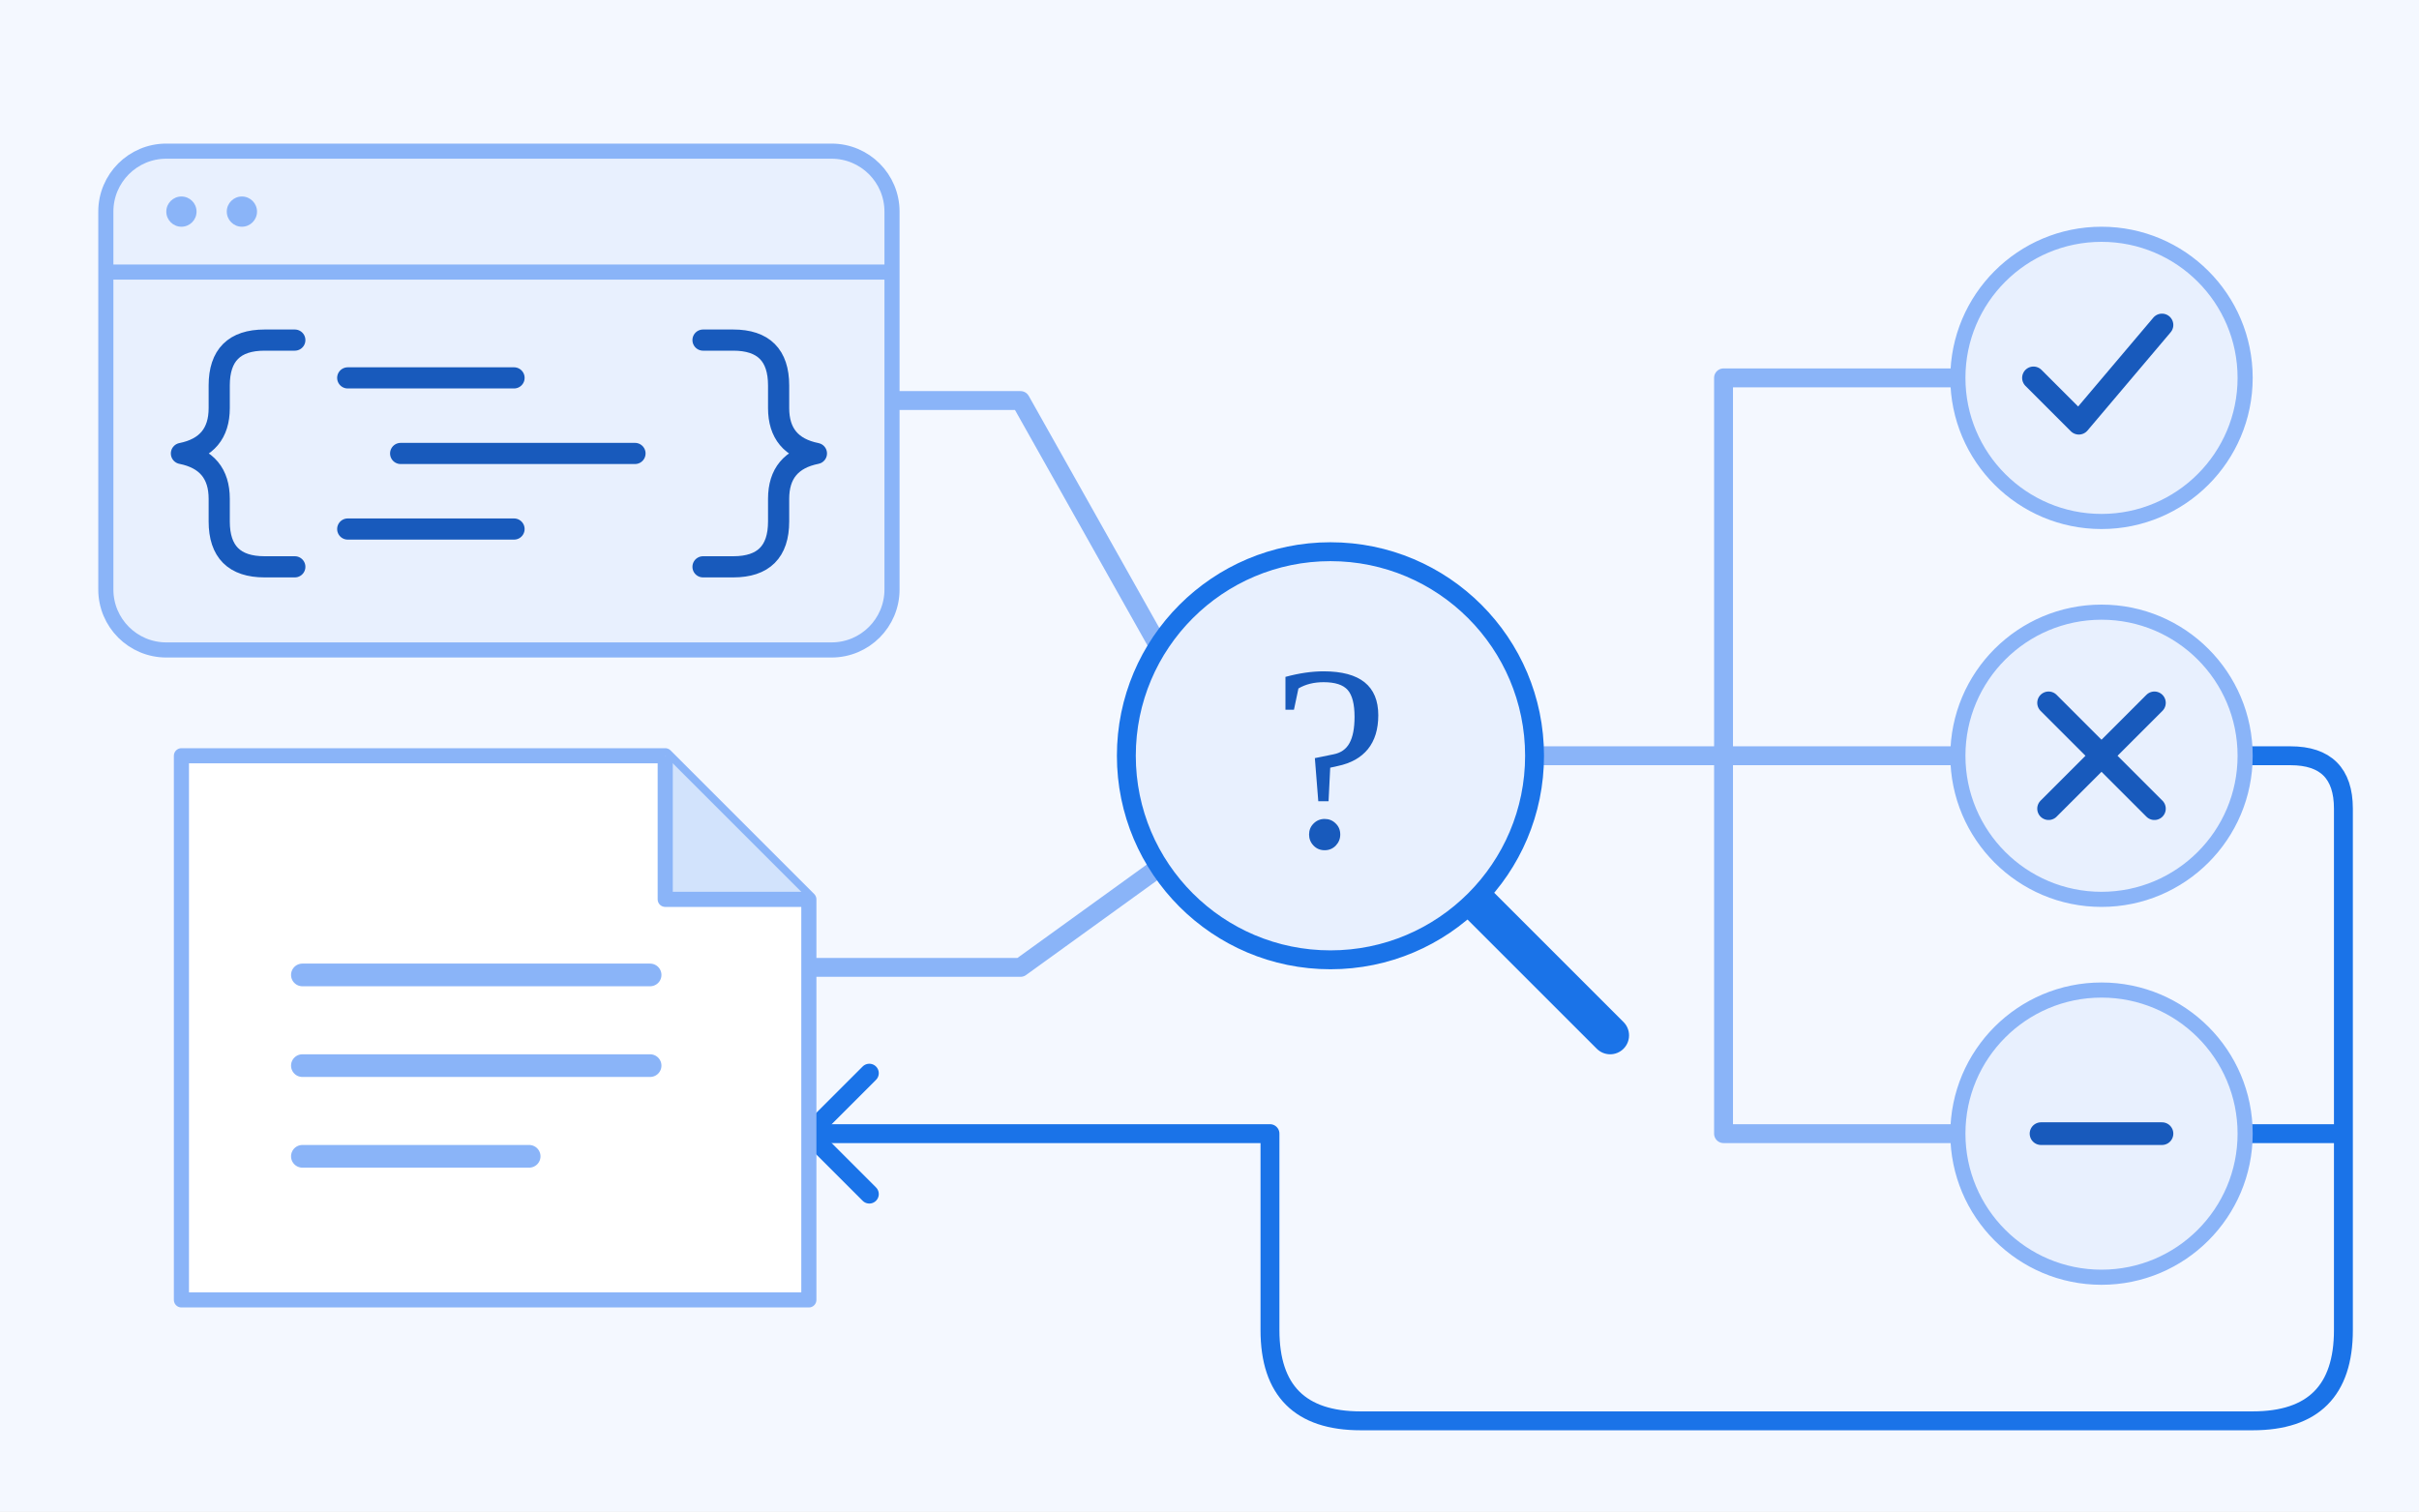
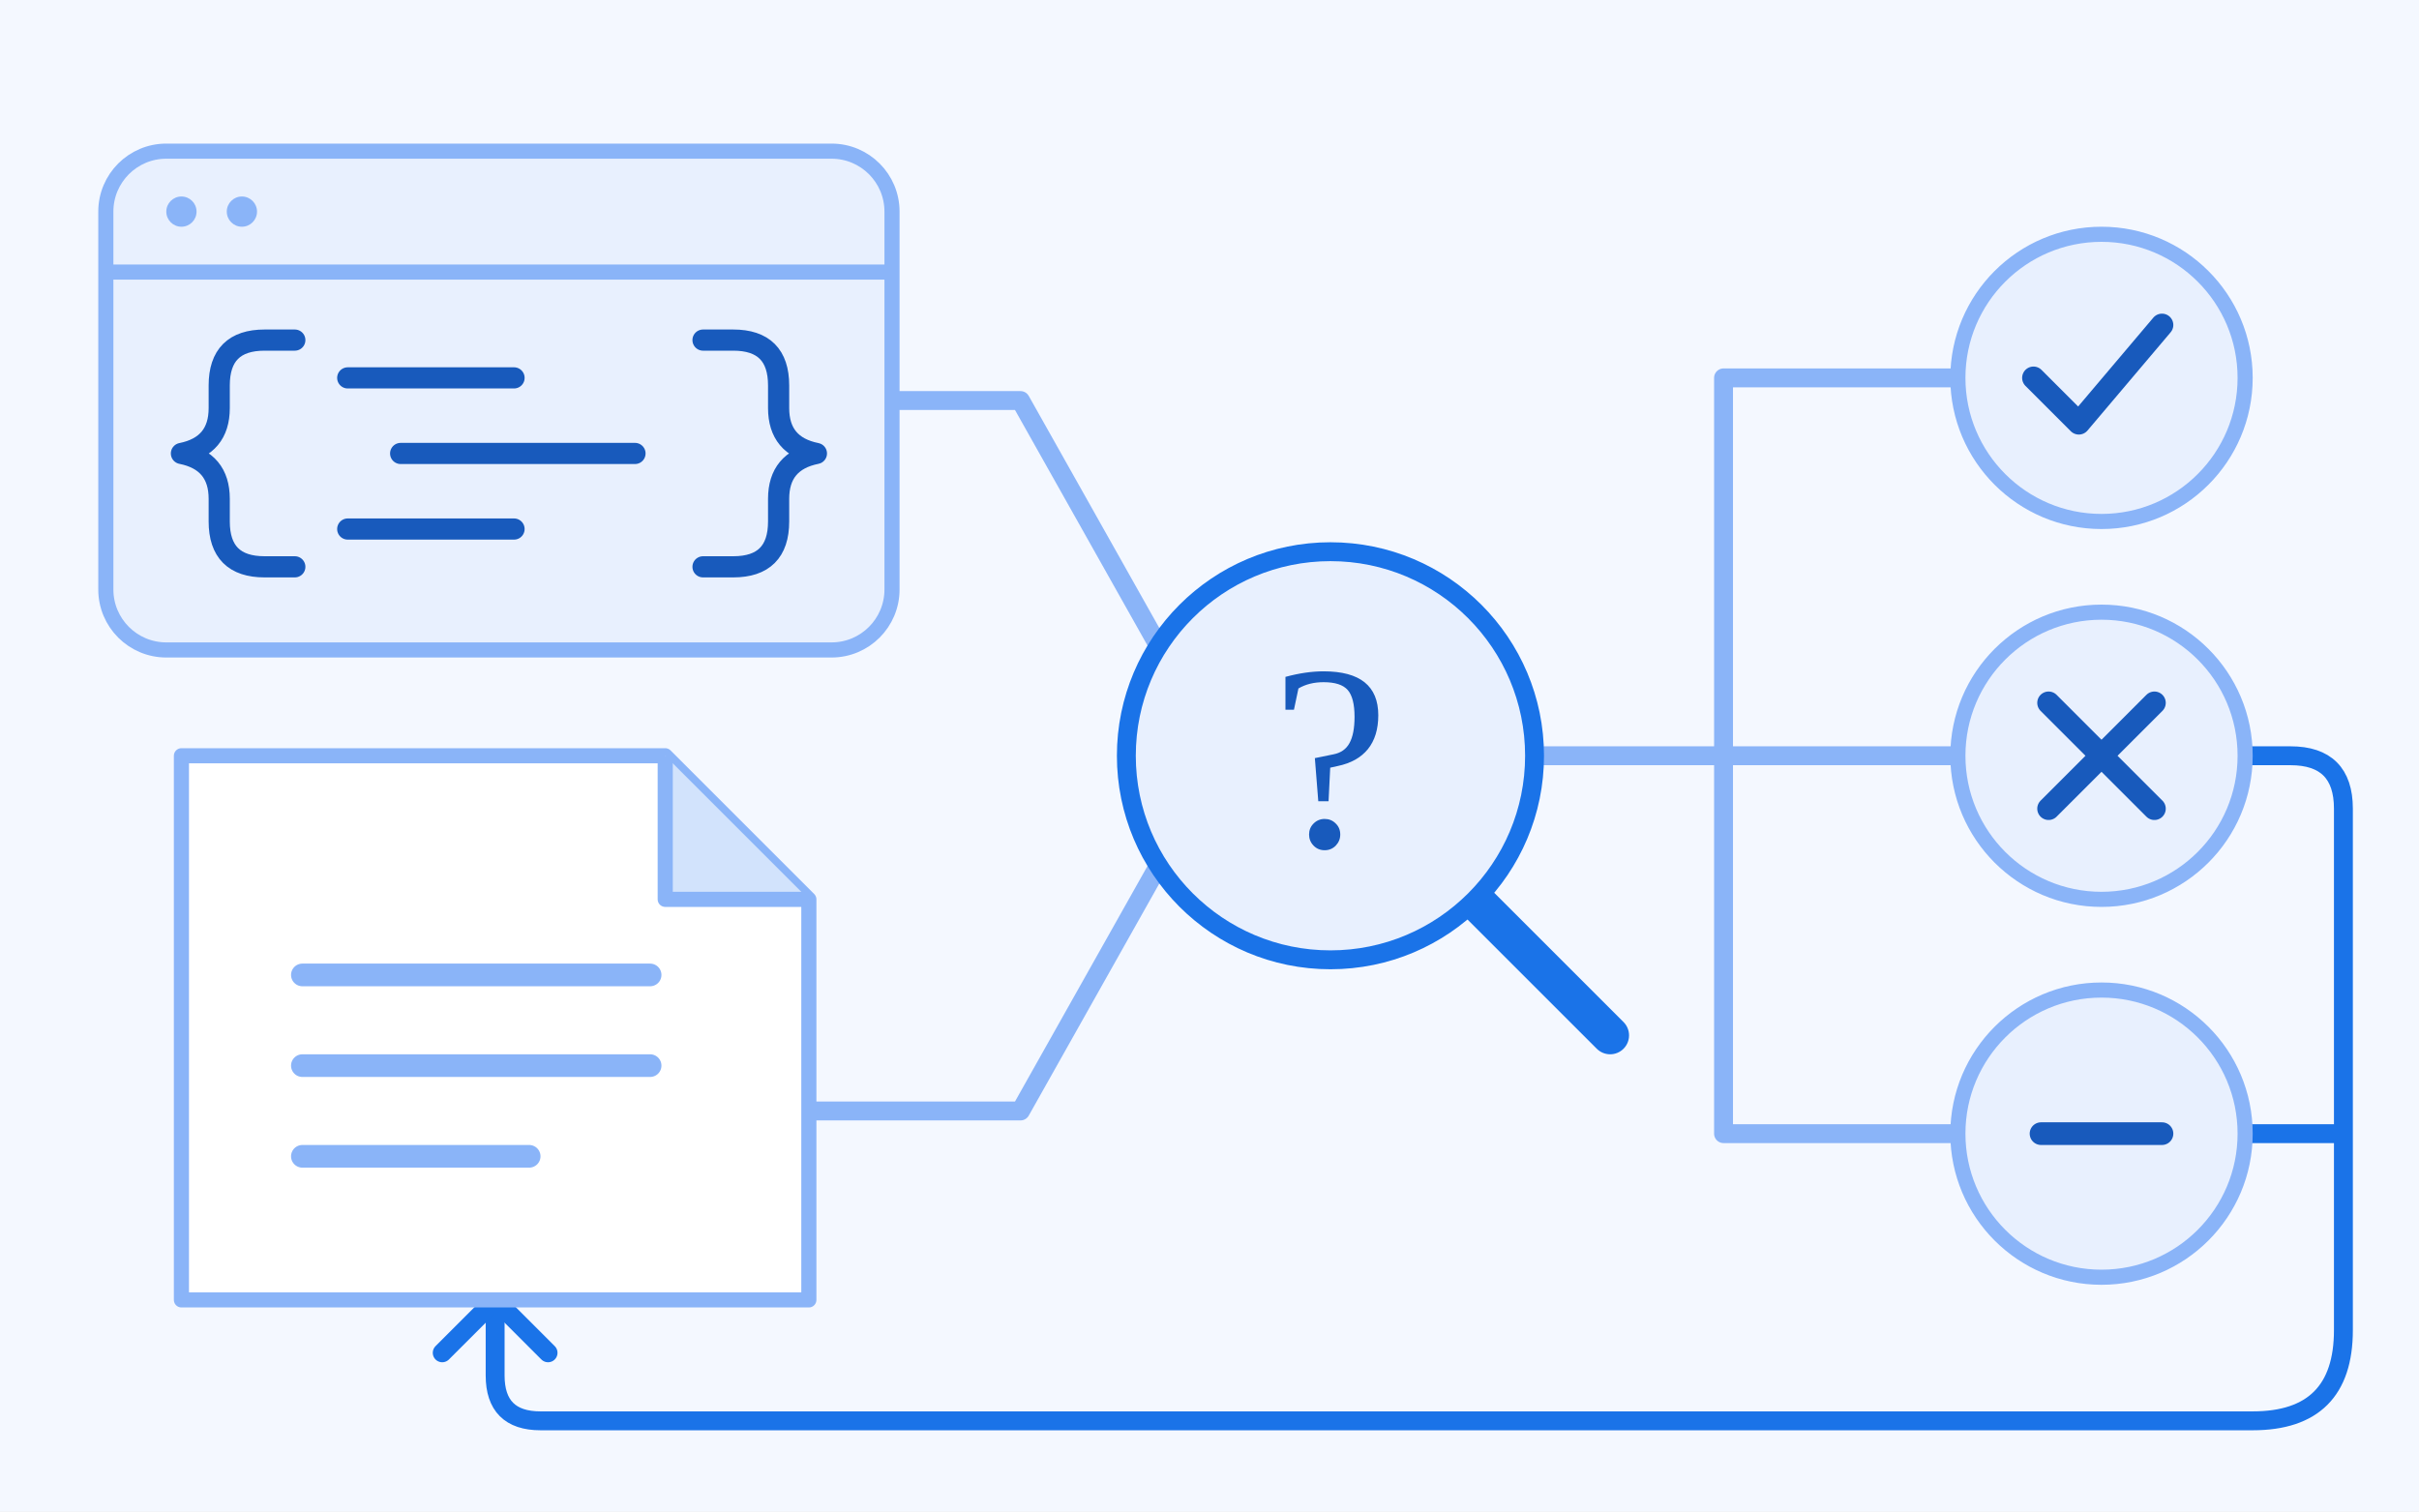
<svg xmlns="http://www.w3.org/2000/svg" viewBox="0 0 320 200">
  <rect width="320" height="200" fill="#f4f8ff" />
  <g fill="none" stroke="#8ab4f8" stroke-width="2.5" stroke-linecap="round" stroke-linejoin="round">
-     <path d="M118 53h17l18 32M107 128h28l18-13" />
+     <path d="M118 53h17l18 32M107 147h28l18-32" />
    <path d="M203 100h25V50h31M228 100h31M228 100v50h31" />
  </g>
  <g fill="none" stroke="#1a73e8" stroke-width="2.5" stroke-linecap="round" stroke-linejoin="round">
-     <path d="M297 100h6q7 0 7 7v69q0 12-12 12H180q-12 0-12-12v-26h-61M297 150h13" />
-     <path d="m115 142-8 8 8 8" />
+     <path d="M297 100h6q7 0 7 7v69q0 12-12 12H71.5q-6 0-6-6v-10M297 150h13" />
+     <path d="m58.5 179 7-7 7 7" />
  </g>
  <rect x="14" y="20" width="104" height="66" rx="8" fill="#e8f0fe" stroke="#8ab4f8" stroke-width="2" />
  <path d="M14 36h104" fill="none" stroke="#8ab4f8" stroke-width="2" />
  <g fill="#8ab4f8">
    <circle cx="24" cy="28" r="2" />
    <circle cx="32" cy="28" r="2" />
  </g>
  <g fill="none" stroke="#185abc" stroke-width="2.8" stroke-linecap="round" stroke-linejoin="round">
    <path d="M39 45h-4q-6 0-6 6v3q0 5-5 6 5 1 5 6v3q0 6 6 6h4" />
    <path d="M93 45h4q6 0 6 6v3q0 5 5 6-5 1-5 6v3q0 6-6 6h-4" />
    <path d="M46 50h22m-15 10h31m-38 10h22" />
  </g>
  <path d="M24 100h64l19 19v53H24z" fill="#fff" stroke="#8ab4f8" stroke-width="2" stroke-linejoin="round" />
  <path d="M88 100v19h19" fill="#d2e3fc" stroke="#8ab4f8" stroke-width="2" stroke-linejoin="round" />
  <path d="M40 129h46m-46 12h46m-46 12h30" fill="none" stroke="#8ab4f8" stroke-width="3" stroke-linecap="round" />
  <path d="m195 119 18 18" fill="none" stroke="#1a73e8" stroke-width="5" stroke-linecap="round" />
  <circle cx="176" cy="100" r="27" fill="#e8f0fe" stroke="#1a73e8" stroke-width="2.5" />
  <text x="176" y="112" fill="#185abc" font-family="Georgia, 'Times New Roman', serif" font-size="35" text-anchor="middle">?</text>
  <g fill="#e8f0fe" stroke="#8ab4f8" stroke-width="2">
    <circle cx="278" cy="50" r="19" />
    <circle cx="278" cy="100" r="19" />
    <circle cx="278" cy="150" r="19" />
  </g>
  <g fill="none" stroke="#185abc" stroke-width="3" stroke-linecap="round" stroke-linejoin="round">
    <path d="m269 50 6 6 11-13" />
    <path d="m271 93 14 14m0-14-14 14" />
    <path d="M270 150h16" />
  </g>
</svg>
